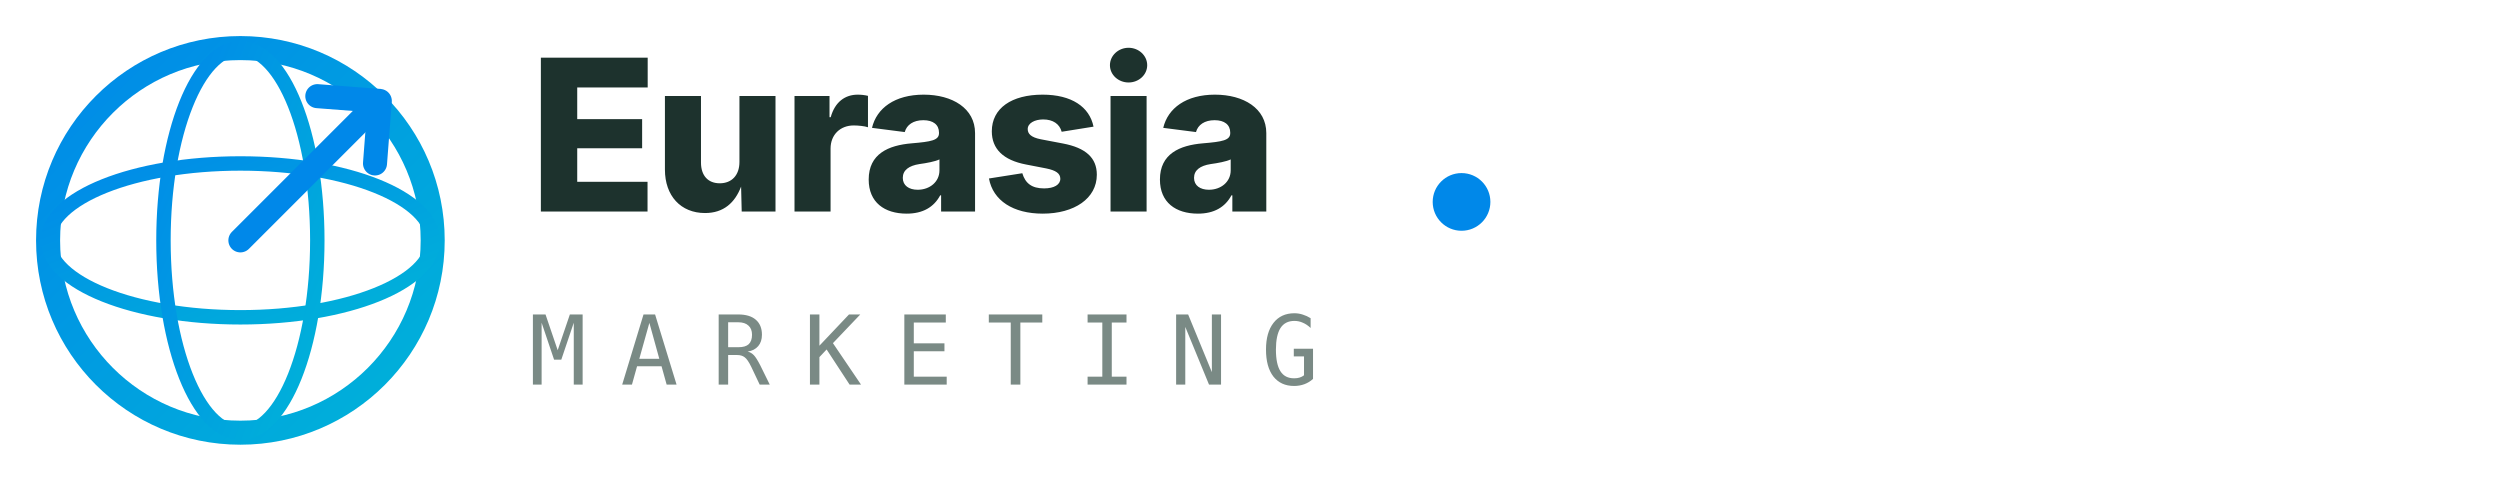
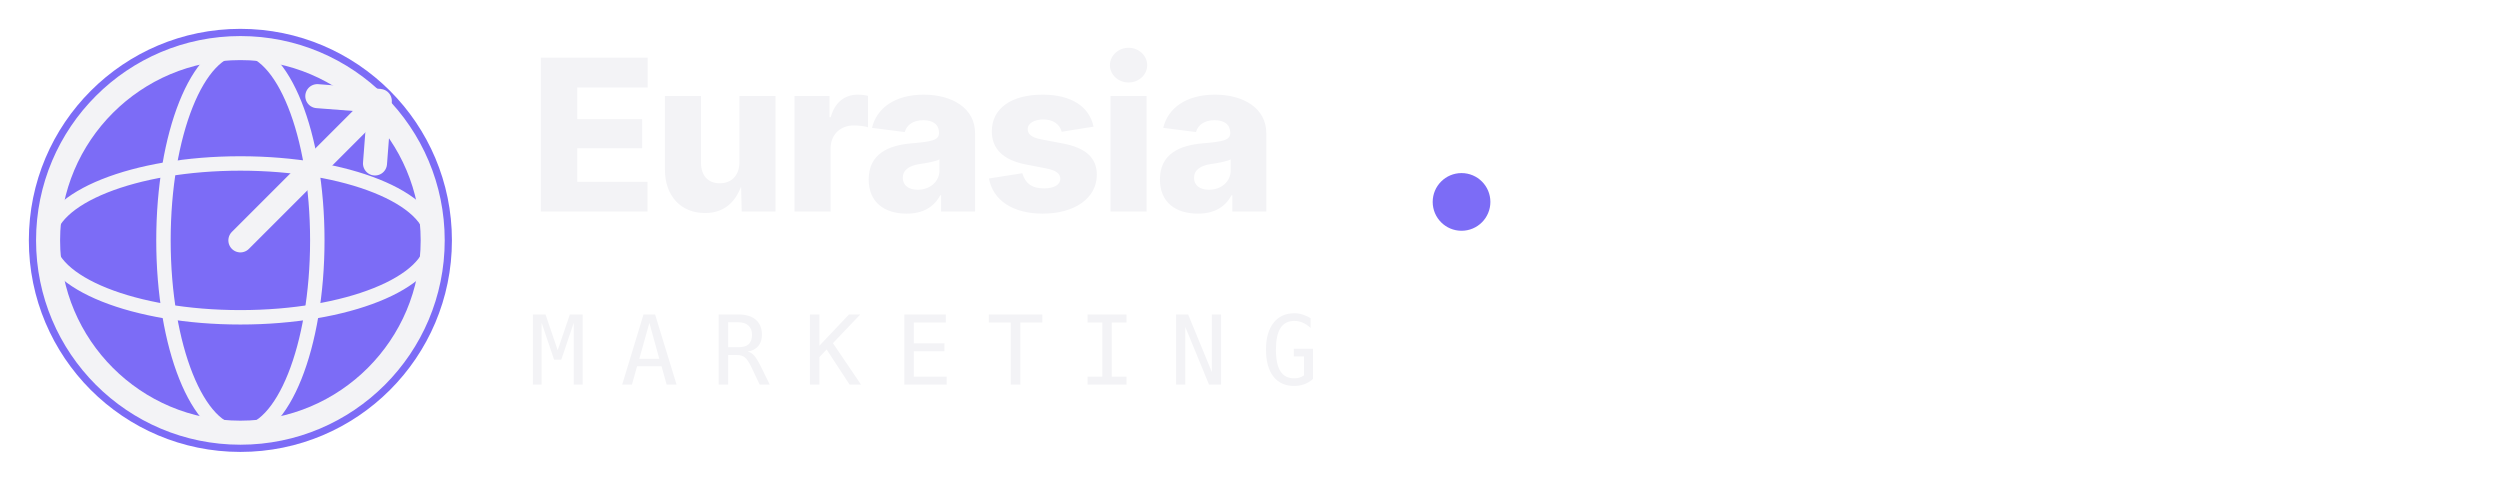
<svg xmlns="http://www.w3.org/2000/svg" viewBox="0 0 260 50">
-   <defs>
-     <linearGradient id="grad" x1="0%" y1="0%" x2="100%" y2="100%">
-       <stop offset="0%" style="stop-color:#0088e9" />
-       <stop offset="100%" style="stop-color:#00b4d8" />
-     </linearGradient>
-   </defs>
-   <circle cx="25" cy="25" r="20" fill="none" stroke="url(#grad)" stroke-width="2.5" />
-   <ellipse cx="25" cy="25" rx="20" ry="8" fill="none" stroke="url(#grad)" stroke-width="1.5" />
-   <ellipse cx="25" cy="25" rx="8" ry="20" fill="none" stroke="url(#grad)" stroke-width="1.5" />
-   <line x1="25" y1="25" x2="39" y2="11" stroke="#0088e9" stroke-width="2.5" stroke-linecap="round" />
-   <polyline points="33,10 39.5,10.5 39,17" fill="none" stroke="#0088e9" stroke-width="2.5" stroke-linecap="round" stroke-linejoin="round" />
-   <text x="55" y="22" font-family="DM Sans, Inter, -apple-system, sans-serif" font-size="22" font-weight="800" fill="#1d322d" letter-spacing="-0.5">Eurasia</text>
-   <circle cx="152" cy="21" r="3" fill="#0088e9" />
-   <text x="55" y="40" font-family="DM Mono, monospace" font-size="10" font-weight="500" fill="#7a8a85" letter-spacing="3.5">MARKETING</text>
+   <circle cx="25" cy="25" r="22" fill="#7c6cf6" />
+   <circle cx="25" cy="25" r="20" fill="none" stroke="#f3f3f6" stroke-width="2.5" />
+   <ellipse cx="25" cy="25" rx="20" ry="8" fill="none" stroke="#f3f3f6" stroke-width="1.5" />
+   <ellipse cx="25" cy="25" rx="8" ry="20" fill="none" stroke="#f3f3f6" stroke-width="1.5" />
+   <line x1="25" y1="25" x2="39" y2="11" stroke="#f3f3f6" stroke-width="2.5" stroke-linecap="round" />
+   <polyline points="33,10 39.5,10.5 39,17" fill="none" stroke="#f3f3f6" stroke-width="2.5" stroke-linecap="round" stroke-linejoin="round" />
+   <text x="55" y="22" font-family="DM Sans, Inter, -apple-system, sans-serif" font-size="22" font-weight="800" fill="#f3f3f6" letter-spacing="-0.5">Eurasia</text>
+   <circle cx="152" cy="21" r="3" fill="#7c6cf6" />
+   <text x="55" y="40" font-family="DM Mono, monospace" font-size="10" font-weight="500" fill="#f3f3f6" letter-spacing="3.5">MARKETING</text>
</svg>
